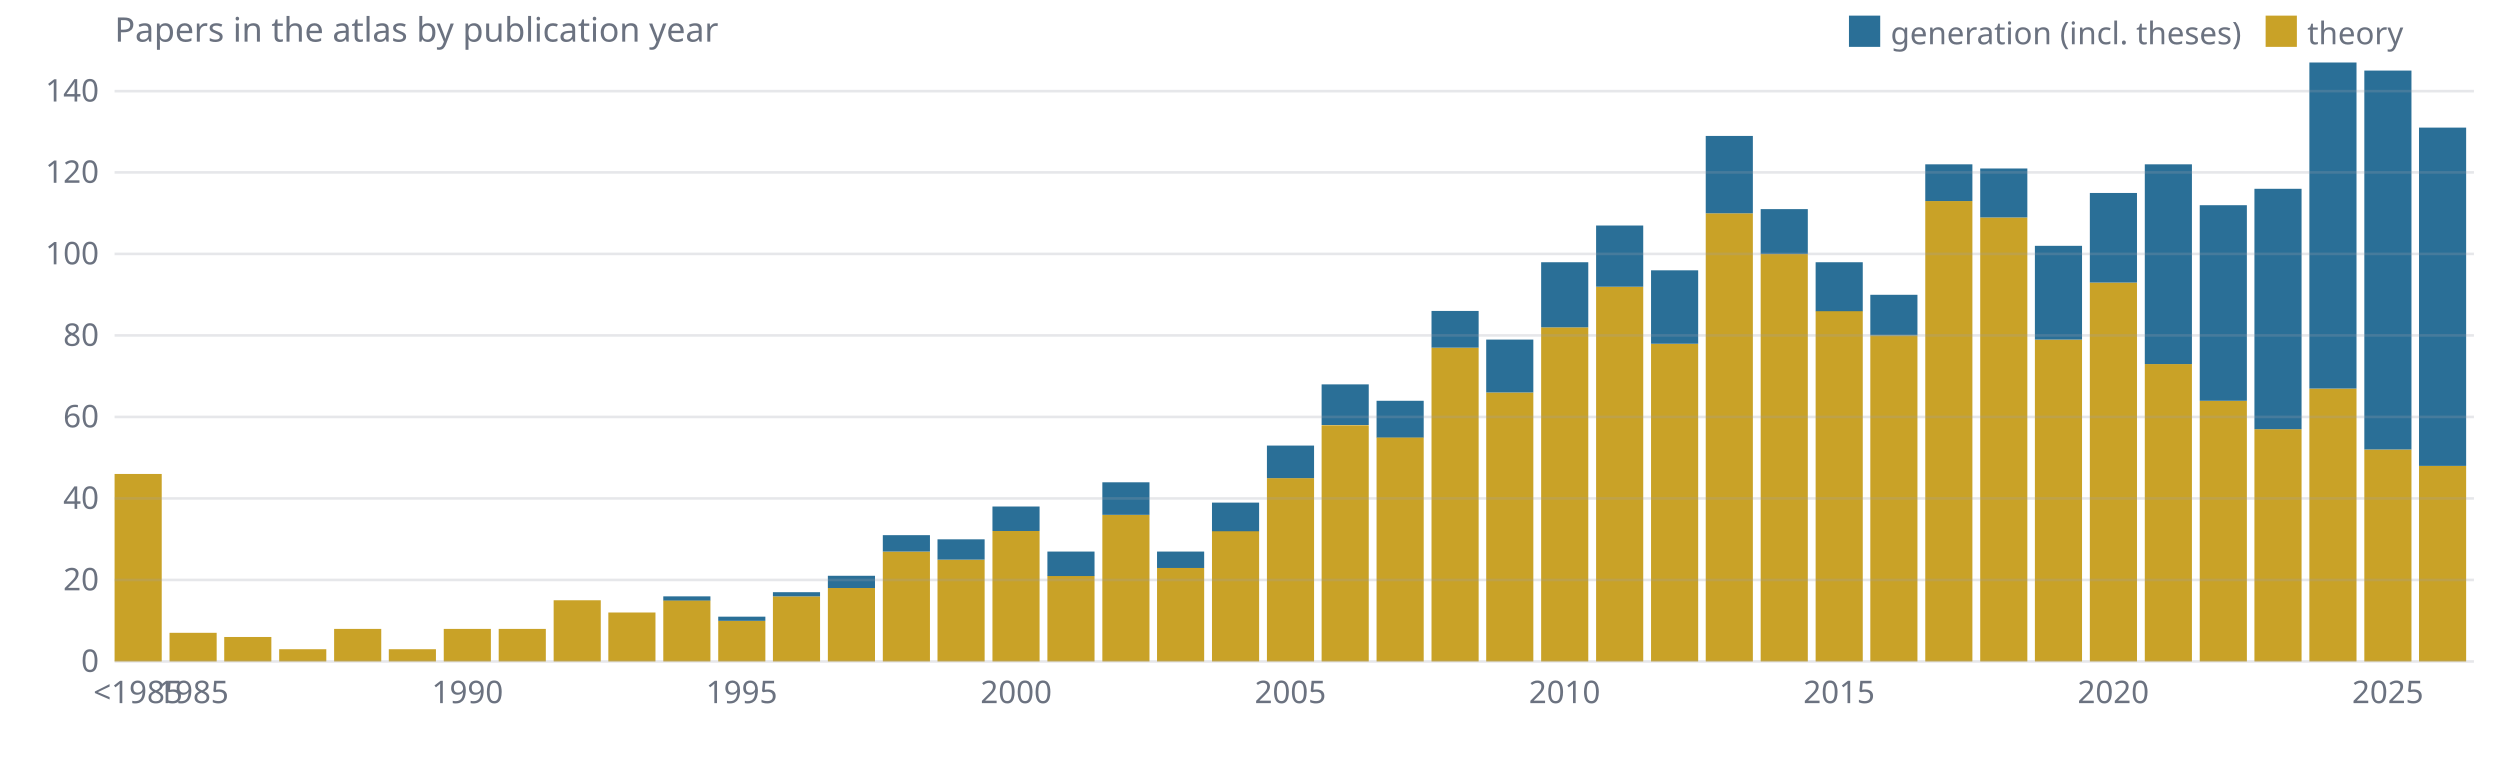
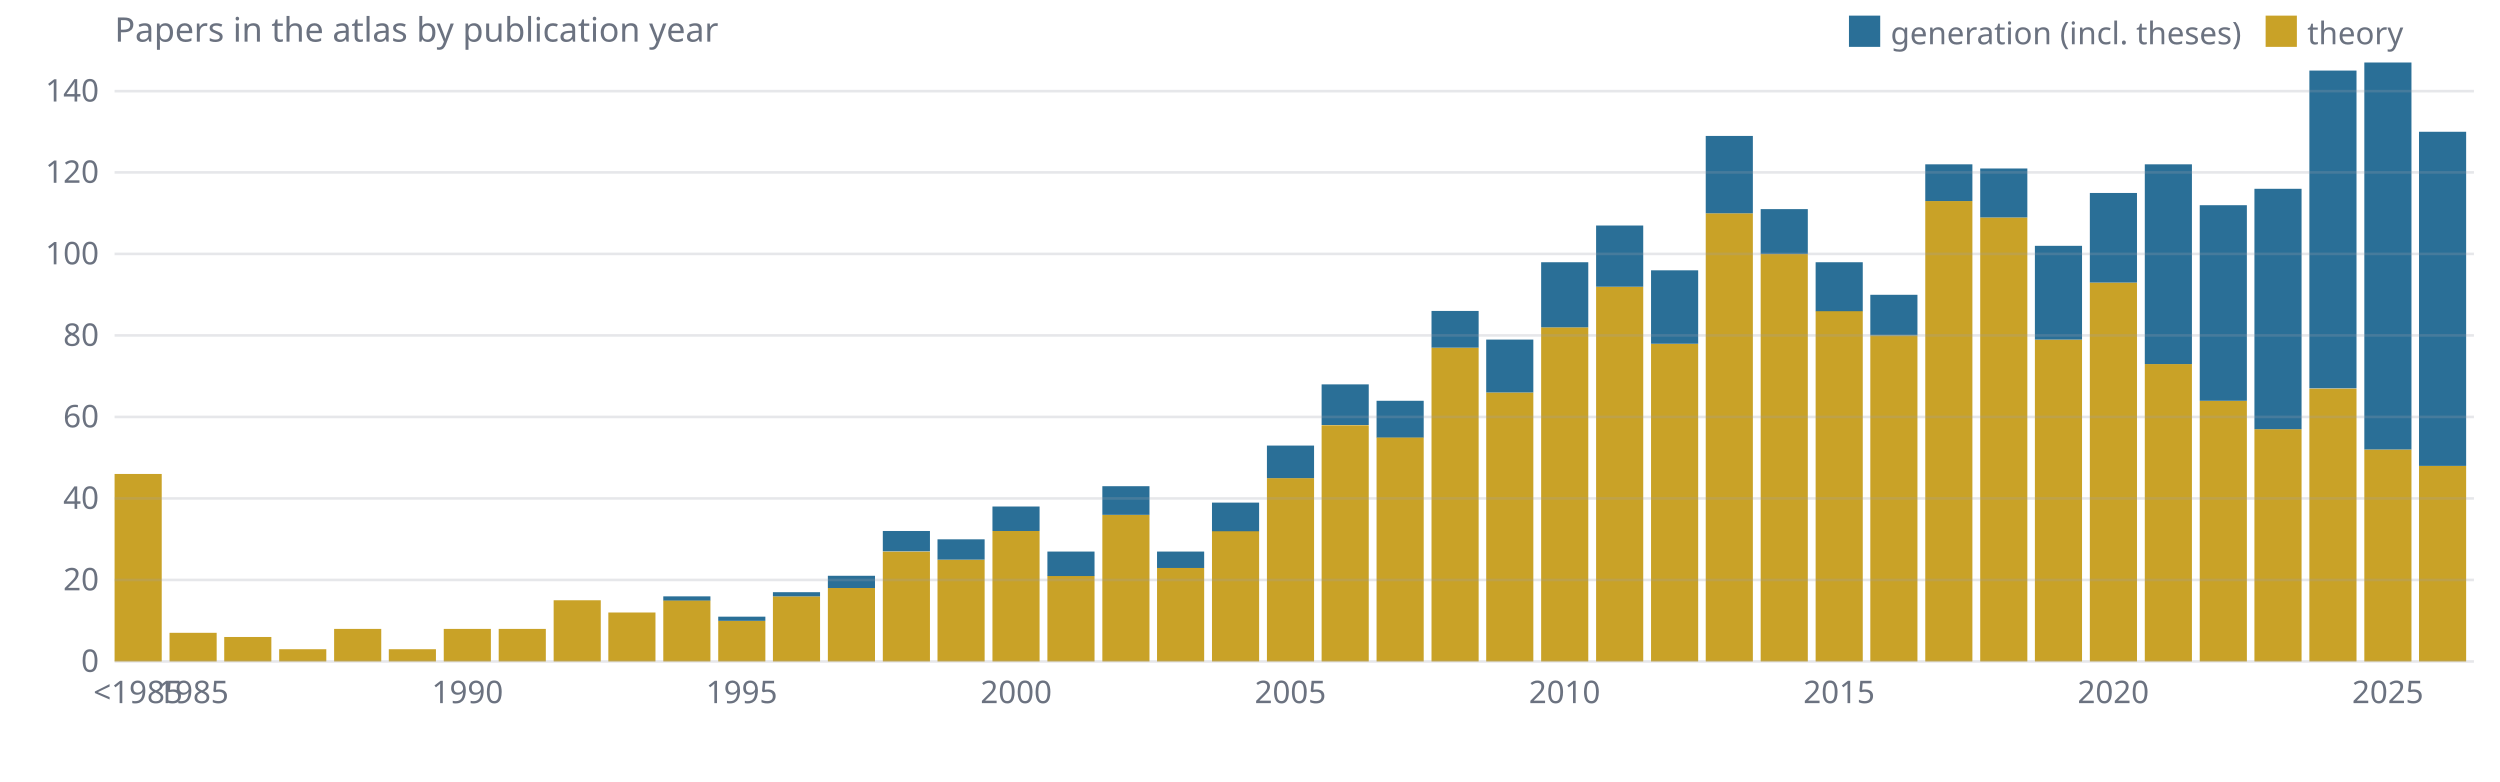
<svg xmlns="http://www.w3.org/2000/svg" viewBox="0 0 960 300" width="960" height="300" font-family="system-ui, sans-serif" font-size="12">
  <style>.g{fill:#2a6f97}.t{fill:#c9a227}text{fill:#6b7280}@media (prefers-color-scheme: dark){text{fill:#9aa1ad}}</style>
  <text x="44" y="16" font-size="13">Papers in the atlas by publication year</text>
  <rect x="710" y="6" width="12" height="12" class="g" />
  <text x="726" y="17">generation (incl. theses)</text>
  <rect x="870" y="6" width="12" height="12" class="t" />
  <text x="886" y="17">theory</text>
  <rect x="44.0" y="182.0" width="18.1" height="72.0" class="t" />
  <text x="53.0" y="270" text-anchor="middle">&lt;1985</text>
  <rect x="65.1" y="243.0" width="18.1" height="11.0" class="t" />
  <text x="74.1" y="270" text-anchor="middle">1985</text>
  <rect x="86.1" y="244.6" width="18.1" height="9.4" class="t" />
  <rect x="107.2" y="249.3" width="18.1" height="4.7" class="t" />
  <rect x="128.3" y="241.5" width="18.1" height="12.5" class="t" />
  <rect x="149.3" y="249.3" width="18.1" height="4.7" class="t" />
  <rect x="170.4" y="241.5" width="18.1" height="12.5" class="t" />
  <text x="179.5" y="270" text-anchor="middle">1990</text>
  <rect x="191.5" y="241.5" width="18.1" height="12.5" class="t" />
  <rect x="212.6" y="230.5" width="18.1" height="23.5" class="t" />
  <rect x="233.6" y="235.2" width="18.1" height="18.8" class="t" />
  <rect x="254.7" y="230.5" width="18.1" height="23.5" class="t" />
  <rect x="254.7" y="229.0" width="18.1" height="1.6" class="g" />
  <rect x="275.8" y="238.4" width="18.1" height="15.6" class="t" />
  <rect x="275.8" y="236.8" width="18.1" height="1.6" class="g" />
  <text x="284.8" y="270" text-anchor="middle">1995</text>
  <rect x="296.8" y="229.0" width="18.1" height="25.0" class="t" />
  <rect x="296.8" y="227.4" width="18.1" height="1.6" class="g" />
  <rect x="317.9" y="225.8" width="18.1" height="28.2" class="t" />
  <rect x="317.9" y="221.1" width="18.1" height="4.7" class="g" />
  <rect x="339.0" y="211.8" width="18.1" height="42.2" class="t" />
-   <rect x="339.0" y="205.5" width="18.1" height="6.3" class="g" />
+   <rect x="339.0" y="203.9" width="18.1" height="7.8" class="g" />
  <rect x="360.0" y="214.9" width="18.1" height="39.1" class="t" />
  <rect x="360.0" y="207.1" width="18.1" height="7.8" class="g" />
  <rect x="381.1" y="203.9" width="18.1" height="50.1" class="t" />
  <rect x="381.1" y="194.5" width="18.1" height="9.4" class="g" />
  <text x="390.2" y="270" text-anchor="middle">2000</text>
  <rect x="402.2" y="221.1" width="18.1" height="32.9" class="t" />
  <rect x="402.2" y="211.8" width="18.1" height="9.4" class="g" />
  <rect x="423.3" y="197.7" width="18.1" height="56.3" class="t" />
-   <rect x="423.3" y="185.2" width="18.1" height="12.5" class="g" />
+   <rect x="423.3" y="186.7" width="18.1" height="11.0" class="g" />
  <rect x="444.3" y="218.0" width="18.1" height="36.0" class="t" />
  <rect x="444.3" y="211.8" width="18.1" height="6.3" class="g" />
  <rect x="465.4" y="203.9" width="18.1" height="50.1" class="t" />
  <rect x="465.4" y="193.0" width="18.1" height="11.0" class="g" />
  <rect x="486.5" y="183.6" width="18.1" height="70.4" class="t" />
  <rect x="486.5" y="171.1" width="18.1" height="12.5" class="g" />
  <text x="495.5" y="270" text-anchor="middle">2005</text>
  <rect x="507.5" y="163.3" width="18.1" height="90.7" class="t" />
  <rect x="507.5" y="147.6" width="18.1" height="15.6" class="g" />
  <rect x="528.6" y="167.9" width="18.1" height="86.1" class="t" />
  <rect x="528.6" y="153.9" width="18.1" height="14.1" class="g" />
  <rect x="549.7" y="133.5" width="18.1" height="120.5" class="t" />
  <rect x="549.7" y="119.4" width="18.1" height="14.1" class="g" />
  <rect x="570.7" y="150.7" width="18.1" height="103.3" class="t" />
  <rect x="570.7" y="130.4" width="18.1" height="20.3" class="g" />
  <rect x="591.8" y="125.7" width="18.1" height="128.3" class="t" />
  <rect x="591.8" y="100.7" width="18.1" height="25.0" class="g" />
  <text x="600.8" y="270" text-anchor="middle">2010</text>
  <rect x="612.9" y="110.1" width="18.1" height="143.9" class="t" />
  <rect x="612.9" y="86.6" width="18.1" height="23.5" class="g" />
  <rect x="634.0" y="132.0" width="18.1" height="122.0" class="t" />
  <rect x="634.0" y="103.8" width="18.1" height="28.2" class="g" />
  <rect x="655.0" y="81.9" width="18.1" height="172.1" class="t" />
  <rect x="655.0" y="52.2" width="18.1" height="29.7" class="g" />
  <rect x="676.1" y="97.5" width="18.1" height="156.5" class="t" />
  <rect x="676.1" y="80.3" width="18.1" height="17.2" class="g" />
  <rect x="697.2" y="119.4" width="18.1" height="134.6" class="t" />
  <rect x="697.2" y="100.7" width="18.1" height="18.8" class="g" />
  <text x="706.2" y="270" text-anchor="middle">2015</text>
  <rect x="718.2" y="128.8" width="18.1" height="125.2" class="t" />
  <rect x="718.2" y="113.2" width="18.1" height="15.6" class="g" />
  <rect x="739.3" y="77.2" width="18.1" height="176.8" class="t" />
  <rect x="739.3" y="63.1" width="18.1" height="14.1" class="g" />
  <rect x="760.4" y="83.5" width="18.1" height="170.5" class="t" />
  <rect x="760.4" y="64.7" width="18.1" height="18.8" class="g" />
  <rect x="781.4" y="130.4" width="18.1" height="123.6" class="t" />
  <rect x="781.4" y="94.4" width="18.1" height="36.0" class="g" />
  <rect x="802.5" y="108.5" width="18.1" height="145.5" class="t" />
  <rect x="802.5" y="74.1" width="18.1" height="34.4" class="g" />
  <text x="811.5" y="270" text-anchor="middle">2020</text>
  <rect x="823.6" y="139.8" width="18.1" height="114.2" class="t" />
  <rect x="823.6" y="63.1" width="18.1" height="76.7" class="g" />
  <rect x="844.7" y="153.9" width="18.1" height="100.1" class="t" />
  <rect x="844.7" y="78.8" width="18.1" height="75.1" class="g" />
  <rect x="865.7" y="164.8" width="18.1" height="89.2" class="t" />
  <rect x="865.7" y="72.5" width="18.1" height="92.3" class="g" />
  <rect x="886.8" y="149.2" width="18.1" height="104.8" class="t" />
-   <rect x="886.8" y="24.0" width="18.1" height="125.2" class="g" />
+   <rect x="886.8" y="27.1" width="18.1" height="122.0" class="g" />
  <rect x="907.9" y="172.6" width="18.1" height="81.4" class="t" />
-   <rect x="907.9" y="27.1" width="18.1" height="145.5" class="g" />
+   <rect x="907.9" y="24.0" width="18.1" height="148.6" class="g" />
  <text x="916.9" y="270" text-anchor="middle">2025</text>
  <rect x="928.9" y="178.9" width="18.1" height="75.1" class="t" />
-   <rect x="928.9" y="49.0" width="18.1" height="129.9" class="g" />
+   <rect x="928.9" y="50.6" width="18.1" height="128.3" class="g" />
  <text x="38" y="258.0" text-anchor="end">0</text>
  <line x1="44" y1="254.0" x2="950" y2="254.0" stroke="#9ca3af" stroke-opacity="0.25" />
  <text x="38" y="226.7" text-anchor="end">20</text>
  <line x1="44" y1="222.7" x2="950" y2="222.7" stroke="#9ca3af" stroke-opacity="0.25" />
  <text x="38" y="195.4" text-anchor="end">40</text>
  <line x1="44" y1="191.4" x2="950" y2="191.4" stroke="#9ca3af" stroke-opacity="0.25" />
  <text x="38" y="164.1" text-anchor="end">60</text>
  <line x1="44" y1="160.1" x2="950" y2="160.1" stroke="#9ca3af" stroke-opacity="0.25" />
  <text x="38" y="132.8" text-anchor="end">80</text>
  <line x1="44" y1="128.8" x2="950" y2="128.8" stroke="#9ca3af" stroke-opacity="0.25" />
  <text x="38" y="101.5" text-anchor="end">100</text>
  <line x1="44" y1="97.5" x2="950" y2="97.5" stroke="#9ca3af" stroke-opacity="0.25" />
  <text x="38" y="70.2" text-anchor="end">120</text>
  <line x1="44" y1="66.2" x2="950" y2="66.2" stroke="#9ca3af" stroke-opacity="0.25" />
  <text x="38" y="39.0" text-anchor="end">140</text>
  <line x1="44" y1="35.0" x2="950" y2="35.0" stroke="#9ca3af" stroke-opacity="0.25" />
</svg>
